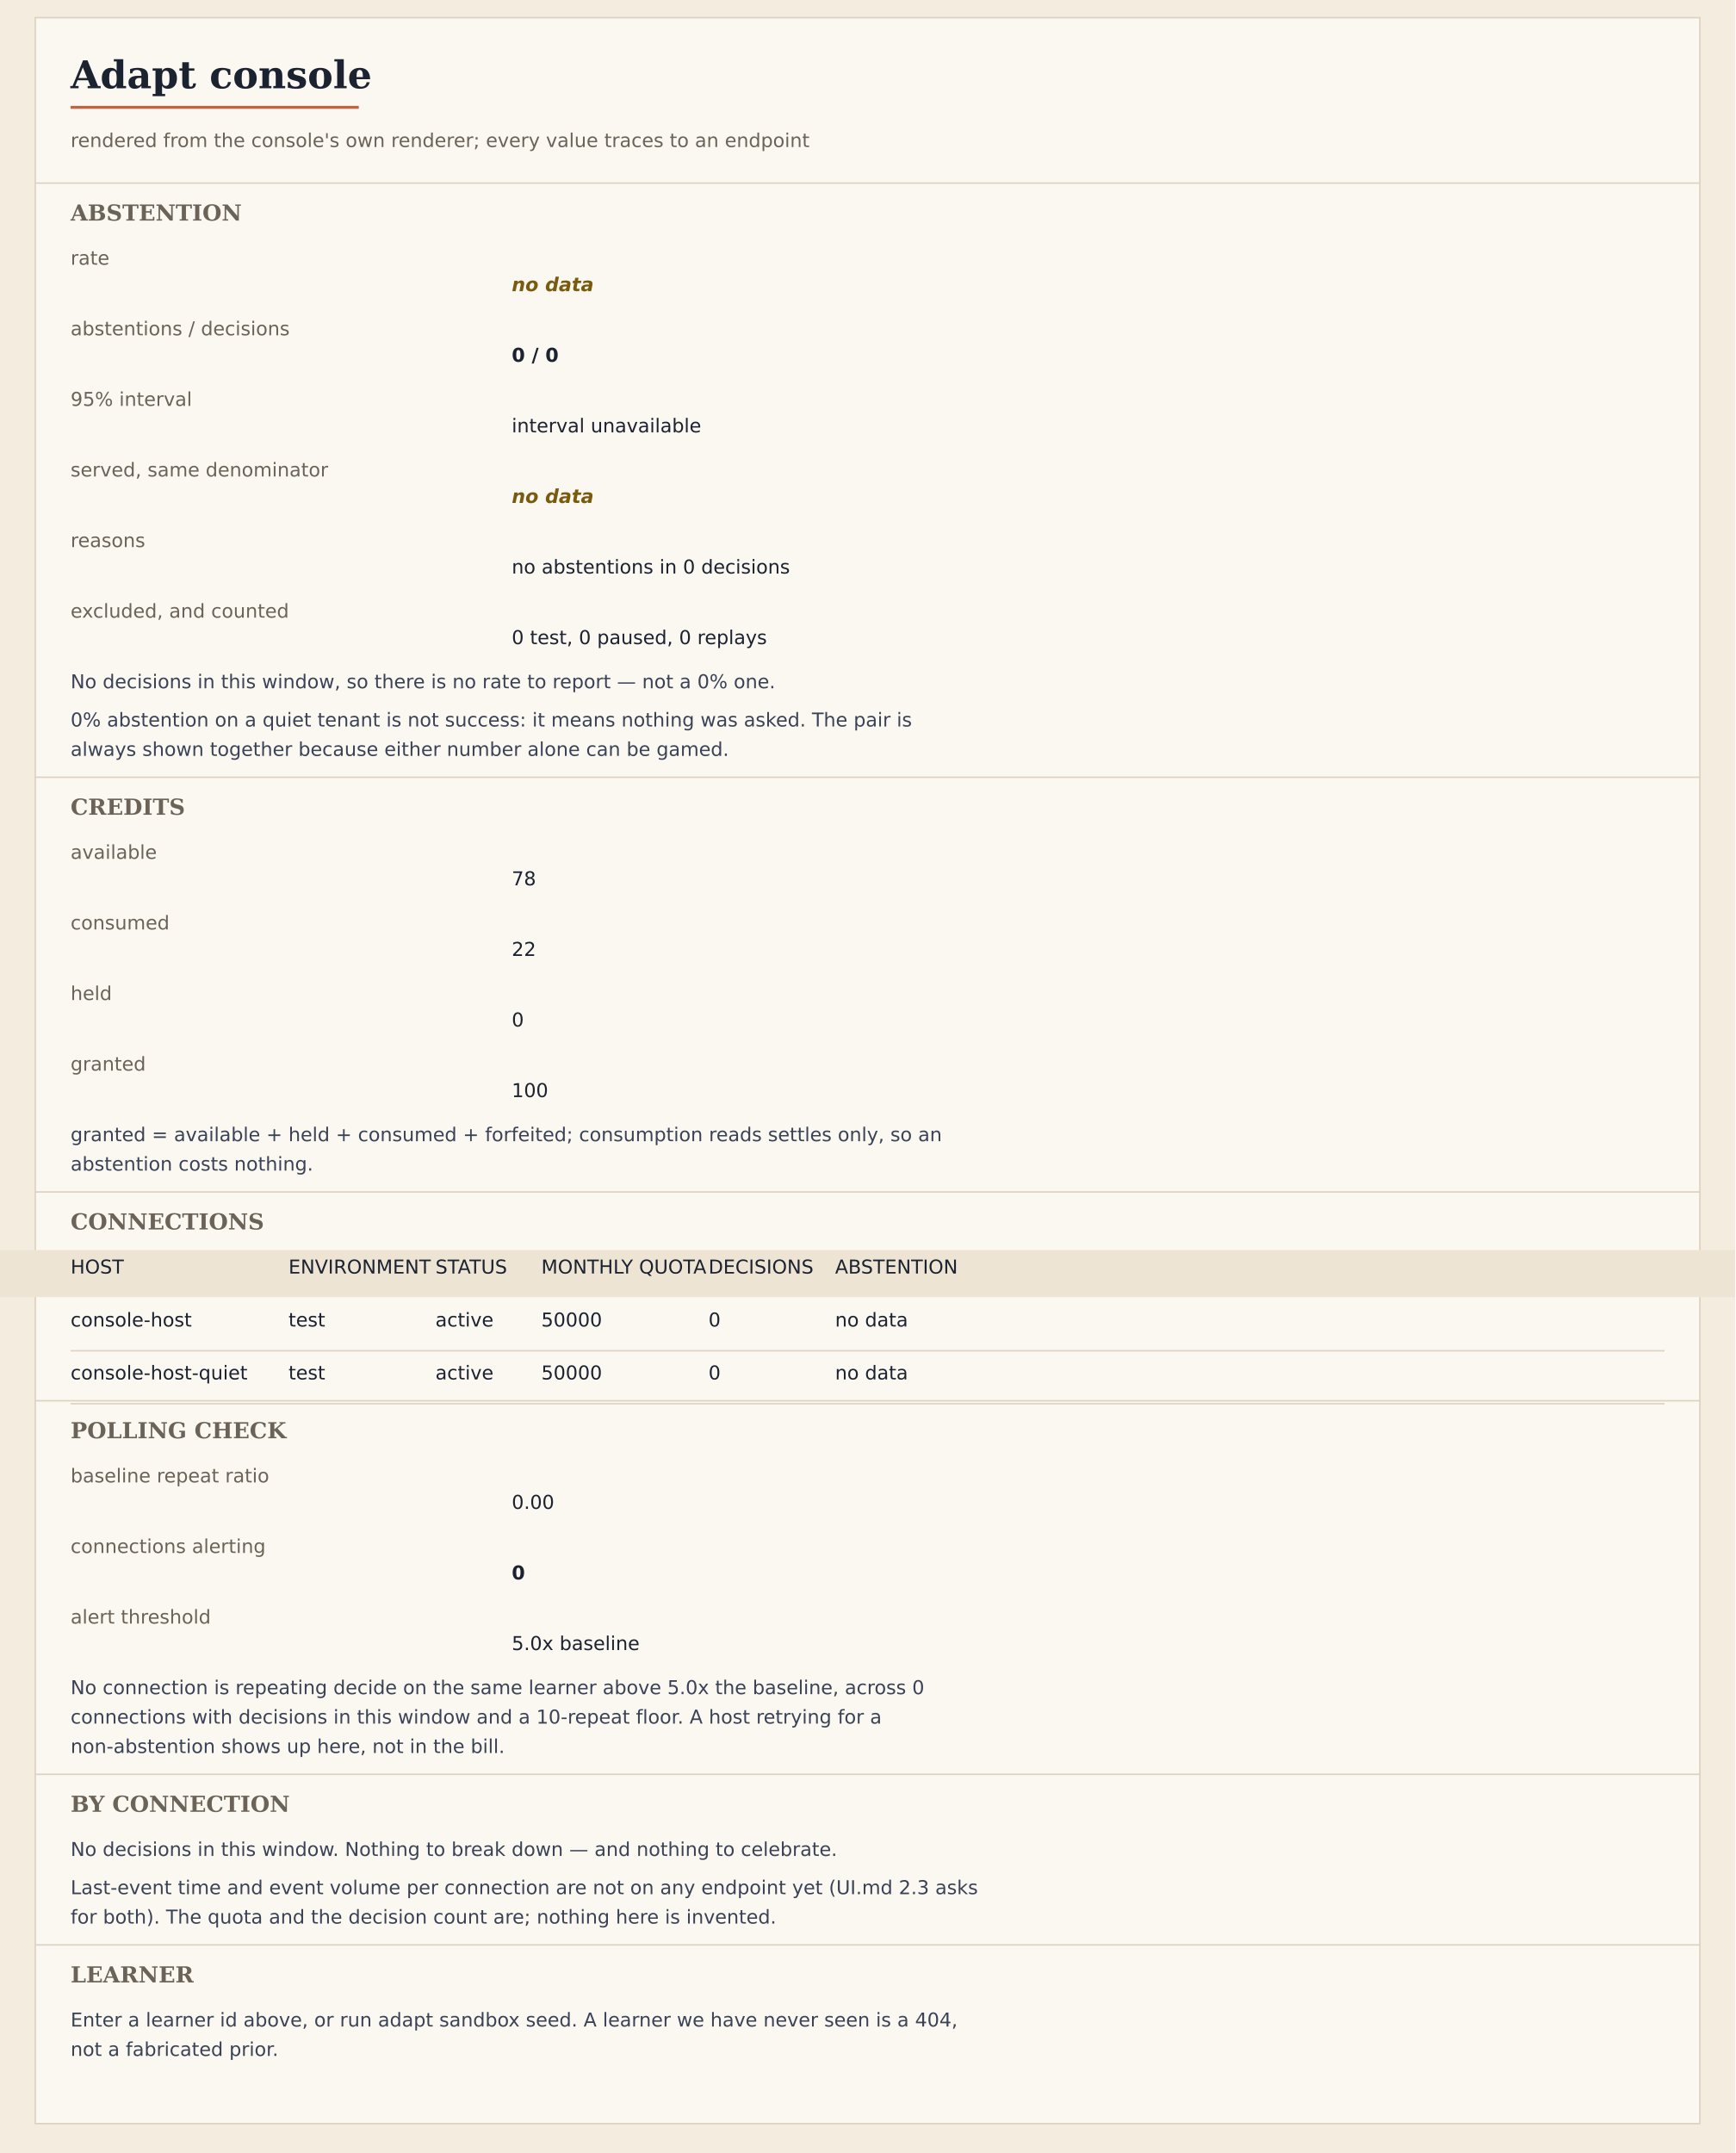
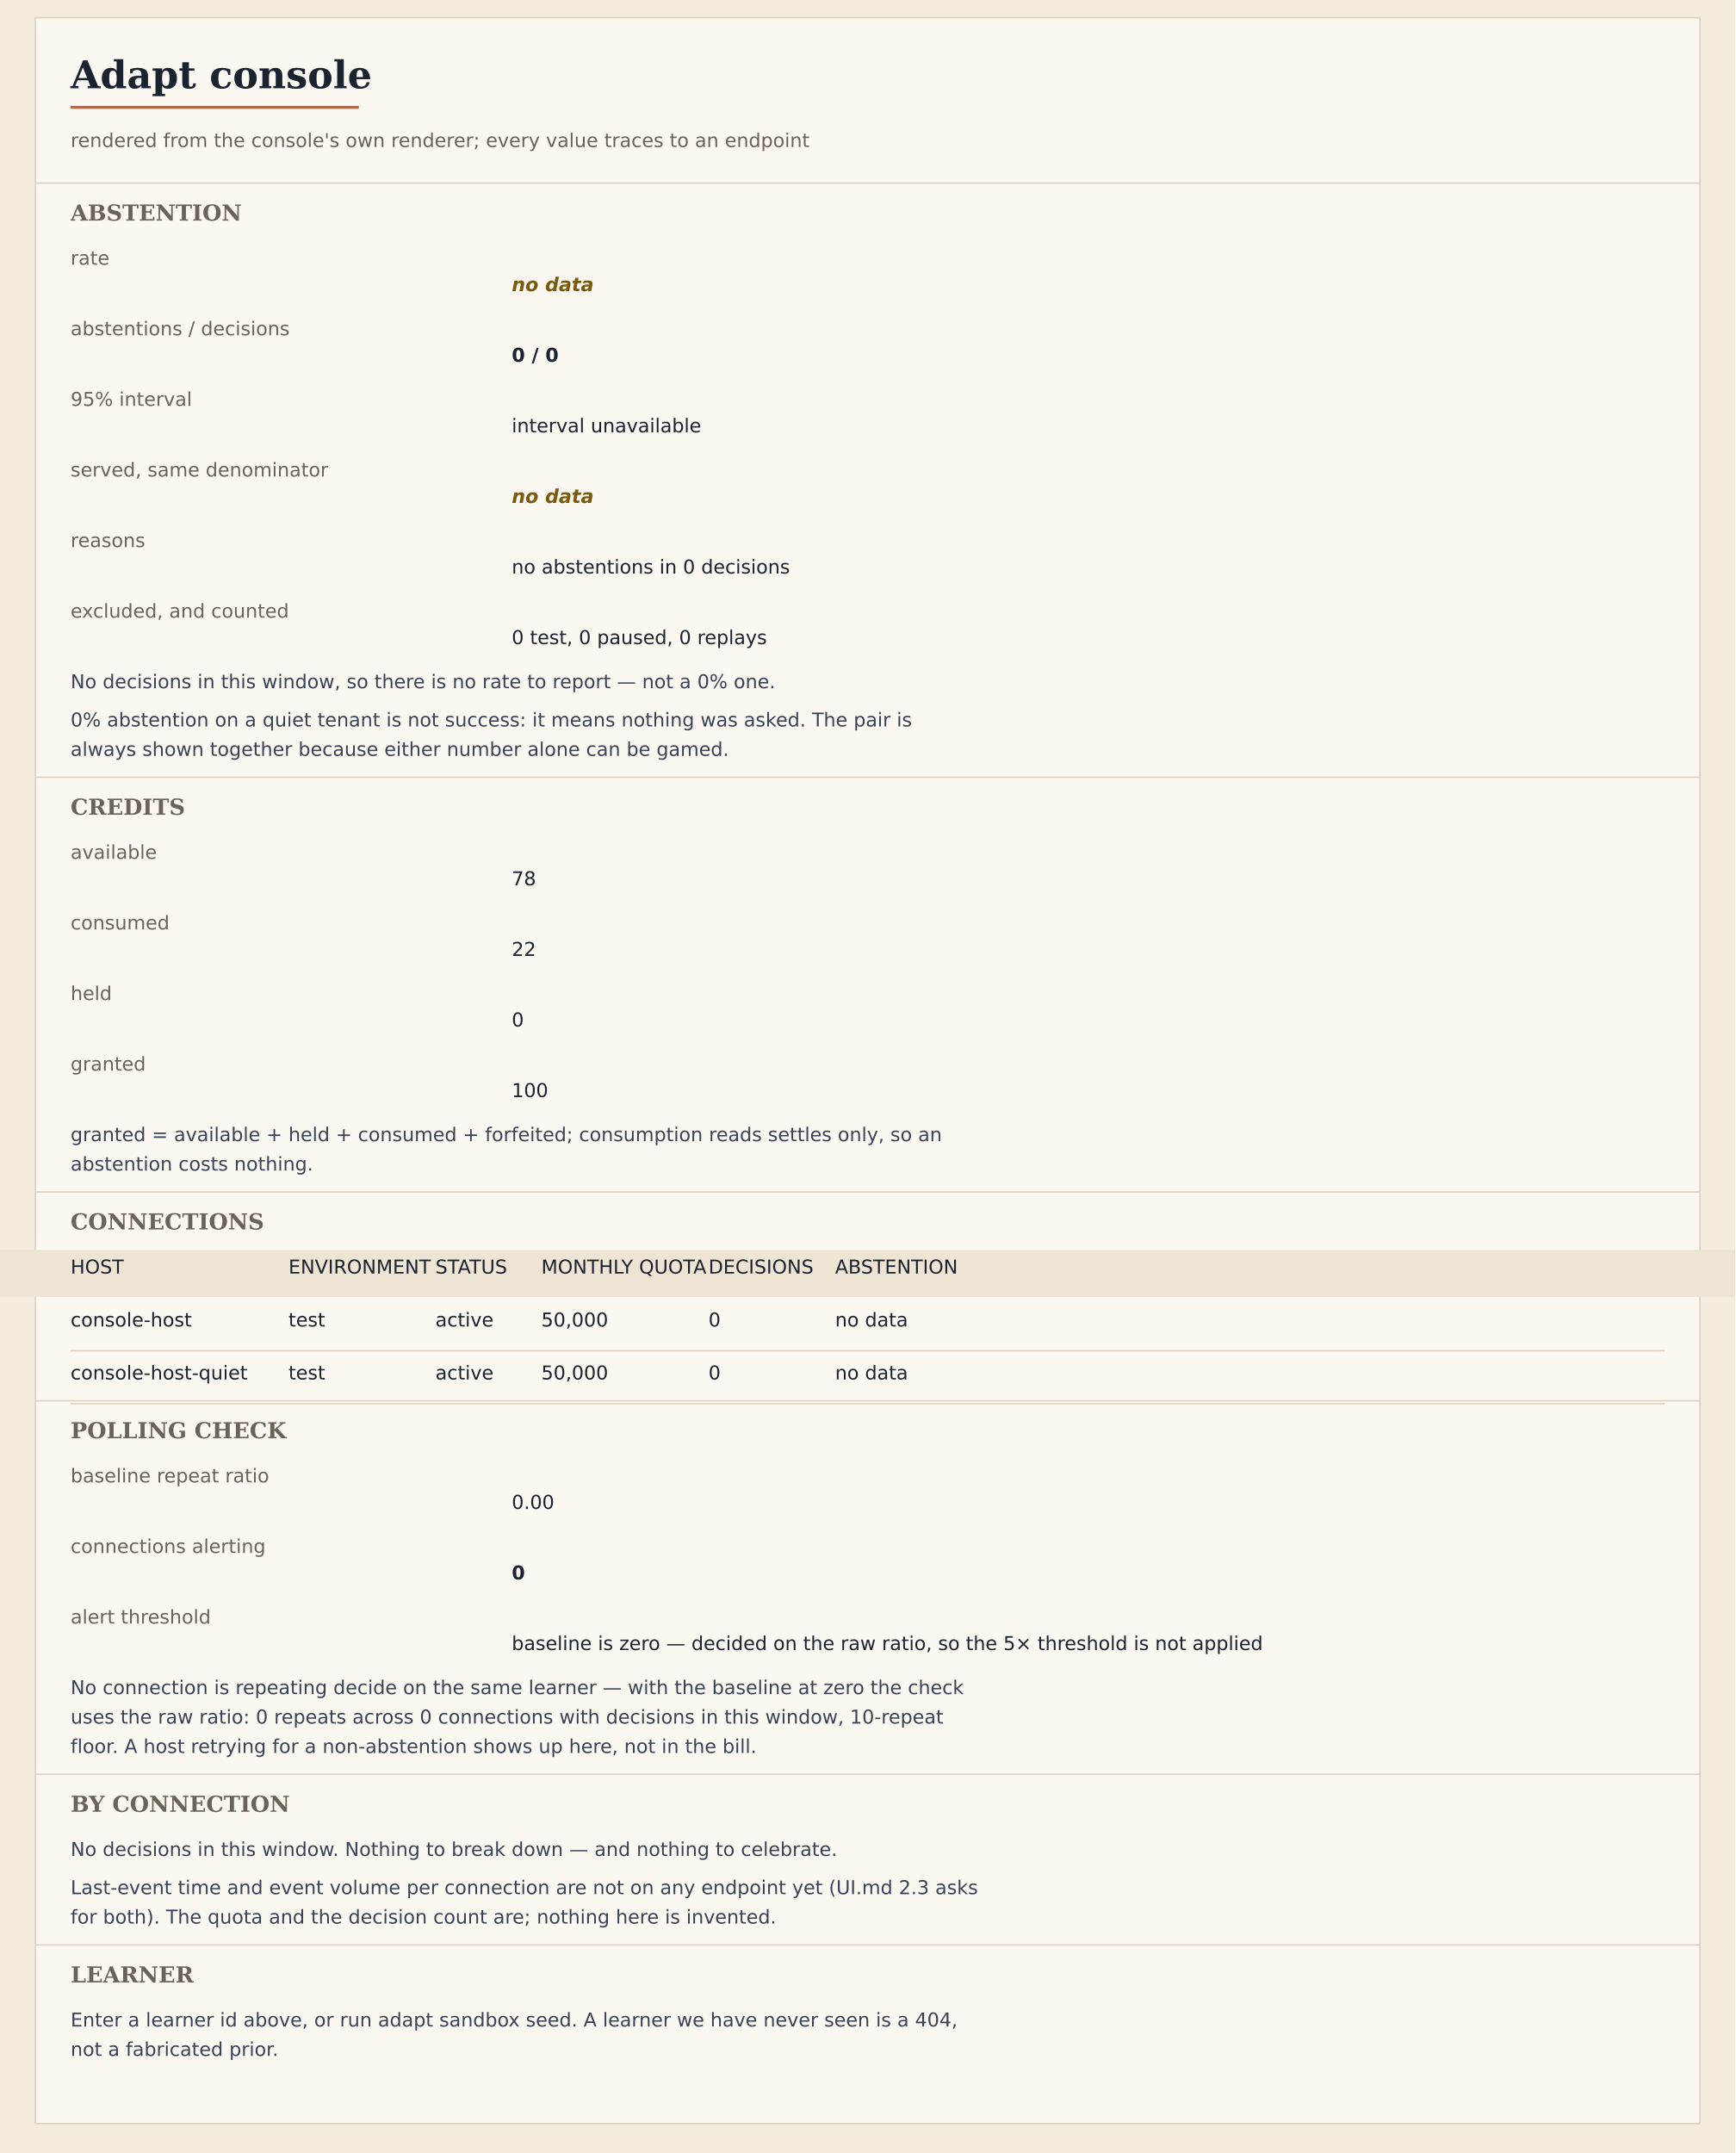
<svg xmlns="http://www.w3.org/2000/svg" width="1180" height="1464" viewBox="0 0 1180 1464">
  <rect width="1180" height="1464" fill="#F3ECDF" />
  <rect x="24" y="12" width="1132" height="1432" fill="#FBF8F2" stroke="#DDD2BF" />
  <text x="48" y="60" font-family="DejaVu Serif, Georgia, serif" font-size="26" font-weight="700" fill="#1B2230">Adapt console</text>
  <rect x="48" y="72" width="196" height="2" fill="#C4643F" />
  <text x="48" y="100" font-family="DejaVu Sans, Helvetica, Arial, sans-serif" font-size="13" font-weight="400" fill="#6B6357">rendered from the console's own renderer; every value traces to an endpoint</text>
  <rect x="24" y="124" width="1132" height="1" fill="#DDD2BF" />
  <text x="48" y="150" font-family="DejaVu Serif, Georgia, serif" font-size="15" font-weight="600" fill="#6B6357">ABSTENTION</text>
  <text x="48" y="180" font-family="DejaVu Sans, Helvetica, Arial, sans-serif" font-size="13" font-weight="400" fill="#6B6357">rate</text>
  <text x="348" y="198" font-family="DejaVu Sans, Helvetica, Arial, sans-serif" font-size="13" font-weight="700" font-style="italic" fill="#7A5A0F">no data</text>
  <text x="48" y="228" font-family="DejaVu Sans, Helvetica, Arial, sans-serif" font-size="13" font-weight="400" fill="#6B6357">abstentions / decisions</text>
  <text x="348" y="246" font-family="DejaVu Sans, Helvetica, Arial, sans-serif" font-size="13" font-weight="600" fill="#1B2230">0 / 0</text>
  <text x="48" y="276" font-family="DejaVu Sans, Helvetica, Arial, sans-serif" font-size="13" font-weight="400" fill="#6B6357">95% interval</text>
  <text x="348" y="294" font-family="DejaVu Sans, Helvetica, Arial, sans-serif" font-size="13" font-weight="400" fill="#1B2230">interval unavailable</text>
  <text x="48" y="324" font-family="DejaVu Sans, Helvetica, Arial, sans-serif" font-size="13" font-weight="400" fill="#6B6357">served, same denominator</text>
  <text x="348" y="342" font-family="DejaVu Sans, Helvetica, Arial, sans-serif" font-size="13" font-weight="700" font-style="italic" fill="#7A5A0F">no data</text>
  <text x="48" y="372" font-family="DejaVu Sans, Helvetica, Arial, sans-serif" font-size="13" font-weight="400" fill="#6B6357">reasons</text>
  <text x="348" y="390" font-family="DejaVu Sans, Helvetica, Arial, sans-serif" font-size="13" font-weight="400" fill="#1B2230">no abstentions in 0 decisions</text>
  <text x="48" y="420" font-family="DejaVu Sans, Helvetica, Arial, sans-serif" font-size="13" font-weight="400" fill="#6B6357">excluded, and counted</text>
  <text x="348" y="438" font-family="DejaVu Sans, Helvetica, Arial, sans-serif" font-size="13" font-weight="400" fill="#1B2230">0 test, 0 paused, 0 replays</text>
  <text x="48" y="468" font-family="DejaVu Sans, Helvetica, Arial, sans-serif" font-size="13" font-weight="400" fill="#3A4356">No decisions in this window, so there is no rate to report — not a 0% one.</text>
  <text x="48" y="494" font-family="DejaVu Sans, Helvetica, Arial, sans-serif" font-size="13" font-weight="400" fill="#3A4356">0% abstention on a quiet tenant is not success: it means nothing was asked. The pair is</text>
  <text x="48" y="514" font-family="DejaVu Sans, Helvetica, Arial, sans-serif" font-size="13" font-weight="400" fill="#3A4356">always shown together because either number alone can be gamed.</text>
  <rect x="24" y="528" width="1132" height="1" fill="#DDD2BF" />
  <text x="48" y="554" font-family="DejaVu Serif, Georgia, serif" font-size="15" font-weight="600" fill="#6B6357">CREDITS</text>
  <text x="48" y="584" font-family="DejaVu Sans, Helvetica, Arial, sans-serif" font-size="13" font-weight="400" fill="#6B6357">available</text>
  <text x="348" y="602" font-family="DejaVu Sans, Helvetica, Arial, sans-serif" font-size="13" font-weight="400" fill="#1B2230">78</text>
  <text x="48" y="632" font-family="DejaVu Sans, Helvetica, Arial, sans-serif" font-size="13" font-weight="400" fill="#6B6357">consumed</text>
  <text x="348" y="650" font-family="DejaVu Sans, Helvetica, Arial, sans-serif" font-size="13" font-weight="400" fill="#1B2230">22</text>
  <text x="48" y="680" font-family="DejaVu Sans, Helvetica, Arial, sans-serif" font-size="13" font-weight="400" fill="#6B6357">held</text>
  <text x="348" y="698" font-family="DejaVu Sans, Helvetica, Arial, sans-serif" font-size="13" font-weight="400" fill="#1B2230">0</text>
  <text x="48" y="728" font-family="DejaVu Sans, Helvetica, Arial, sans-serif" font-size="13" font-weight="400" fill="#6B6357">granted</text>
  <text x="348" y="746" font-family="DejaVu Sans, Helvetica, Arial, sans-serif" font-size="13" font-weight="400" fill="#1B2230">100</text>
  <text x="48" y="776" font-family="DejaVu Sans, Helvetica, Arial, sans-serif" font-size="13" font-weight="400" fill="#3A4356">granted = available + held + consumed + forfeited; consumption reads settles only, so an</text>
  <text x="48" y="796" font-family="DejaVu Sans, Helvetica, Arial, sans-serif" font-size="13" font-weight="400" fill="#3A4356">abstention costs nothing.</text>
  <rect x="24" y="810" width="1132" height="1" fill="#DDD2BF" />
  <text x="48" y="836" font-family="DejaVu Serif, Georgia, serif" font-size="15" font-weight="600" fill="#6B6357">CONNECTIONS</text>
  <rect x="0" y="850" width="1180" height="32" fill="#EDE4D4" />
  <text x="48" y="866" font-family="DejaVu Sans, Helvetica, Arial, sans-serif" font-size="13" font-weight="400" fill="#1B2230">HOST</text>
  <text x="196.2" y="866" font-family="DejaVu Sans, Helvetica, Arial, sans-serif" font-size="13" font-weight="400" fill="#1B2230">ENVIRONMENT</text>
  <text x="296.1" y="866" font-family="DejaVu Sans, Helvetica, Arial, sans-serif" font-size="13" font-weight="400" fill="#1B2230">STATUS</text>
  <text x="368.1" y="866" font-family="DejaVu Sans, Helvetica, Arial, sans-serif" font-size="13" font-weight="400" fill="#1B2230">MONTHLY QUOTA</text>
  <text x="481.8" y="866" font-family="DejaVu Sans, Helvetica, Arial, sans-serif" font-size="13" font-weight="400" fill="#1B2230">DECISIONS</text>
  <text x="567.9" y="866" font-family="DejaVu Sans, Helvetica, Arial, sans-serif" font-size="13" font-weight="400" fill="#1B2230">ABSTENTION</text>
  <text x="48" y="902" font-family="DejaVu Sans, Helvetica, Arial, sans-serif" font-size="13" font-weight="400" fill="#1B2230">console-host</text>
  <text x="196.2" y="902" font-family="DejaVu Sans, Helvetica, Arial, sans-serif" font-size="13" font-weight="400" fill="#1B2230">test</text>
  <text x="296.1" y="902" font-family="DejaVu Sans, Helvetica, Arial, sans-serif" font-size="13" font-weight="400" fill="#1B2230">active</text>
-   <text x="368.1" y="902" font-family="DejaVu Sans, Helvetica, Arial, sans-serif" font-size="13" font-weight="400" fill="#1B2230">50000</text>
+   <text x="368.1" y="902" font-family="DejaVu Sans, Helvetica, Arial, sans-serif" font-size="13" font-weight="400" fill="#1B2230">50,000</text>
  <text x="481.8" y="902" font-family="DejaVu Sans, Helvetica, Arial, sans-serif" font-size="13" font-weight="400" fill="#1B2230">0</text>
  <text x="567.9" y="902" font-family="DejaVu Sans, Helvetica, Arial, sans-serif" font-size="13" font-weight="400" fill="#1B2230">no data</text>
  <rect x="48" y="918" width="1084" height="1" fill="#DDD2BF" />
  <text x="48" y="938" font-family="DejaVu Sans, Helvetica, Arial, sans-serif" font-size="13" font-weight="400" fill="#1B2230">console-host-quiet</text>
  <text x="196.2" y="938" font-family="DejaVu Sans, Helvetica, Arial, sans-serif" font-size="13" font-weight="400" fill="#1B2230">test</text>
  <text x="296.1" y="938" font-family="DejaVu Sans, Helvetica, Arial, sans-serif" font-size="13" font-weight="400" fill="#1B2230">active</text>
-   <text x="368.1" y="938" font-family="DejaVu Sans, Helvetica, Arial, sans-serif" font-size="13" font-weight="400" fill="#1B2230">50000</text>
+   <text x="368.1" y="938" font-family="DejaVu Sans, Helvetica, Arial, sans-serif" font-size="13" font-weight="400" fill="#1B2230">50,000</text>
  <text x="481.8" y="938" font-family="DejaVu Sans, Helvetica, Arial, sans-serif" font-size="13" font-weight="400" fill="#1B2230">0</text>
  <text x="567.9" y="938" font-family="DejaVu Sans, Helvetica, Arial, sans-serif" font-size="13" font-weight="400" fill="#1B2230">no data</text>
  <rect x="48" y="954" width="1084" height="1" fill="#DDD2BF" />
  <rect x="24" y="952" width="1132" height="1" fill="#DDD2BF" />
  <text x="48" y="978" font-family="DejaVu Serif, Georgia, serif" font-size="15" font-weight="600" fill="#6B6357">POLLING CHECK</text>
  <text x="48" y="1008" font-family="DejaVu Sans, Helvetica, Arial, sans-serif" font-size="13" font-weight="400" fill="#6B6357">baseline repeat ratio</text>
  <text x="348" y="1026" font-family="DejaVu Sans, Helvetica, Arial, sans-serif" font-size="13" font-weight="400" fill="#1B2230">0.00</text>
  <text x="48" y="1056" font-family="DejaVu Sans, Helvetica, Arial, sans-serif" font-size="13" font-weight="400" fill="#6B6357">connections alerting</text>
  <text x="348" y="1074" font-family="DejaVu Sans, Helvetica, Arial, sans-serif" font-size="13" font-weight="600" fill="#1B2230">0</text>
  <text x="48" y="1104" font-family="DejaVu Sans, Helvetica, Arial, sans-serif" font-size="13" font-weight="400" fill="#6B6357">alert threshold</text>
-   <text x="348" y="1122" font-family="DejaVu Sans, Helvetica, Arial, sans-serif" font-size="13" font-weight="400" fill="#1B2230">5.0x baseline</text>
-   <text x="48" y="1152" font-family="DejaVu Sans, Helvetica, Arial, sans-serif" font-size="13" font-weight="400" fill="#3A4356">No connection is repeating decide on the same learner above 5.0x the baseline, across 0</text>
-   <text x="48" y="1172" font-family="DejaVu Sans, Helvetica, Arial, sans-serif" font-size="13" font-weight="400" fill="#3A4356">connections with decisions in this window and a 10-repeat floor. A host retrying for a</text>
-   <text x="48" y="1192" font-family="DejaVu Sans, Helvetica, Arial, sans-serif" font-size="13" font-weight="400" fill="#3A4356">non-abstention shows up here, not in the bill.</text>
+   <text x="348" y="1122" font-family="DejaVu Sans, Helvetica, Arial, sans-serif" font-size="13" font-weight="400" fill="#1B2230">baseline is zero — decided on the raw ratio, so the 5× threshold is not applied</text>
+   <text x="48" y="1152" font-family="DejaVu Sans, Helvetica, Arial, sans-serif" font-size="13" font-weight="400" fill="#3A4356">No connection is repeating decide on the same learner — with the baseline at zero the check</text>
+   <text x="48" y="1172" font-family="DejaVu Sans, Helvetica, Arial, sans-serif" font-size="13" font-weight="400" fill="#3A4356">uses the raw ratio: 0 repeats across 0 connections with decisions in this window, 10-repeat</text>
+   <text x="48" y="1192" font-family="DejaVu Sans, Helvetica, Arial, sans-serif" font-size="13" font-weight="400" fill="#3A4356">floor. A host retrying for a non-abstention shows up here, not in the bill.</text>
  <rect x="24" y="1206" width="1132" height="1" fill="#DDD2BF" />
  <text x="48" y="1232" font-family="DejaVu Serif, Georgia, serif" font-size="15" font-weight="600" fill="#6B6357">BY CONNECTION</text>
  <text x="48" y="1262" font-family="DejaVu Sans, Helvetica, Arial, sans-serif" font-size="13" font-weight="400" fill="#3A4356">No decisions in this window. Nothing to break down — and nothing to celebrate.</text>
  <text x="48" y="1288" font-family="DejaVu Sans, Helvetica, Arial, sans-serif" font-size="13" font-weight="400" fill="#3A4356">Last-event time and event volume per connection are not on any endpoint yet (UI.md 2.3 asks</text>
  <text x="48" y="1308" font-family="DejaVu Sans, Helvetica, Arial, sans-serif" font-size="13" font-weight="400" fill="#3A4356">for both). The quota and the decision count are; nothing here is invented.</text>
  <rect x="24" y="1322" width="1132" height="1" fill="#DDD2BF" />
  <text x="48" y="1348" font-family="DejaVu Serif, Georgia, serif" font-size="15" font-weight="600" fill="#6B6357">LEARNER</text>
  <text x="48" y="1378" font-family="DejaVu Sans, Helvetica, Arial, sans-serif" font-size="13" font-weight="400" fill="#3A4356">Enter a learner id above, or run adapt sandbox seed. A learner we have never seen is a 404,</text>
  <text x="48" y="1398" font-family="DejaVu Sans, Helvetica, Arial, sans-serif" font-size="13" font-weight="400" fill="#3A4356">not a fabricated prior.</text>
</svg>
